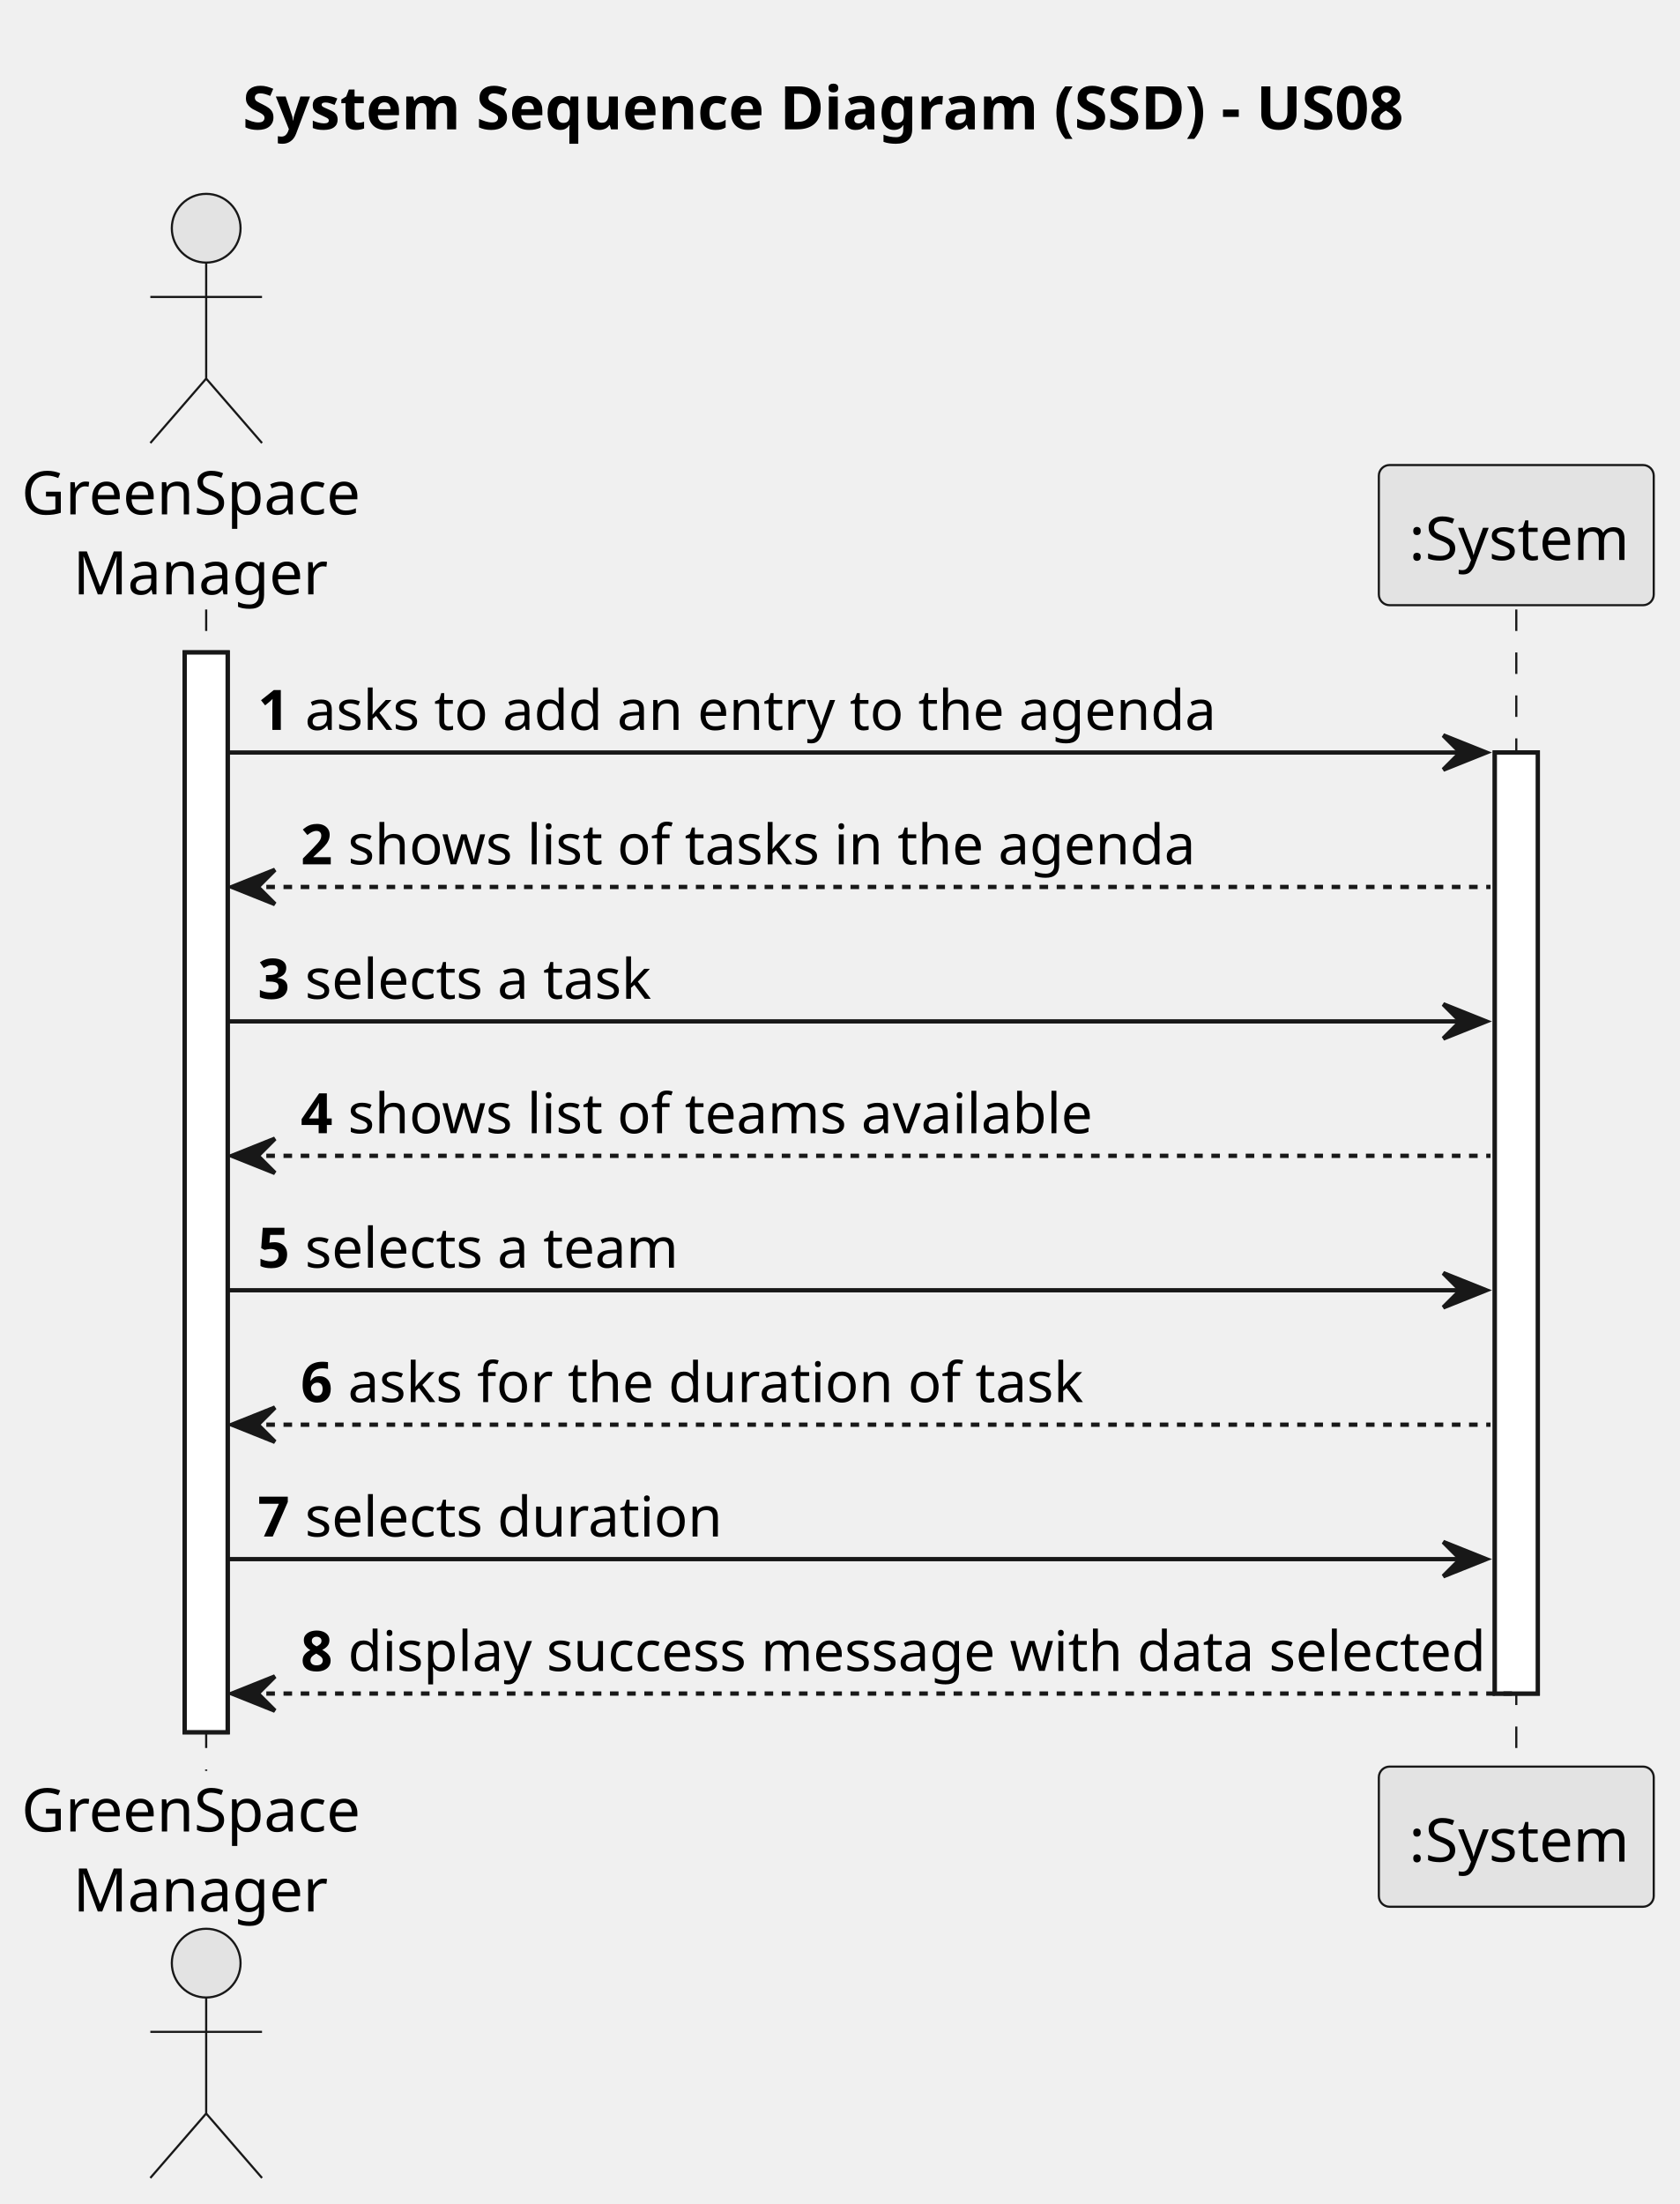
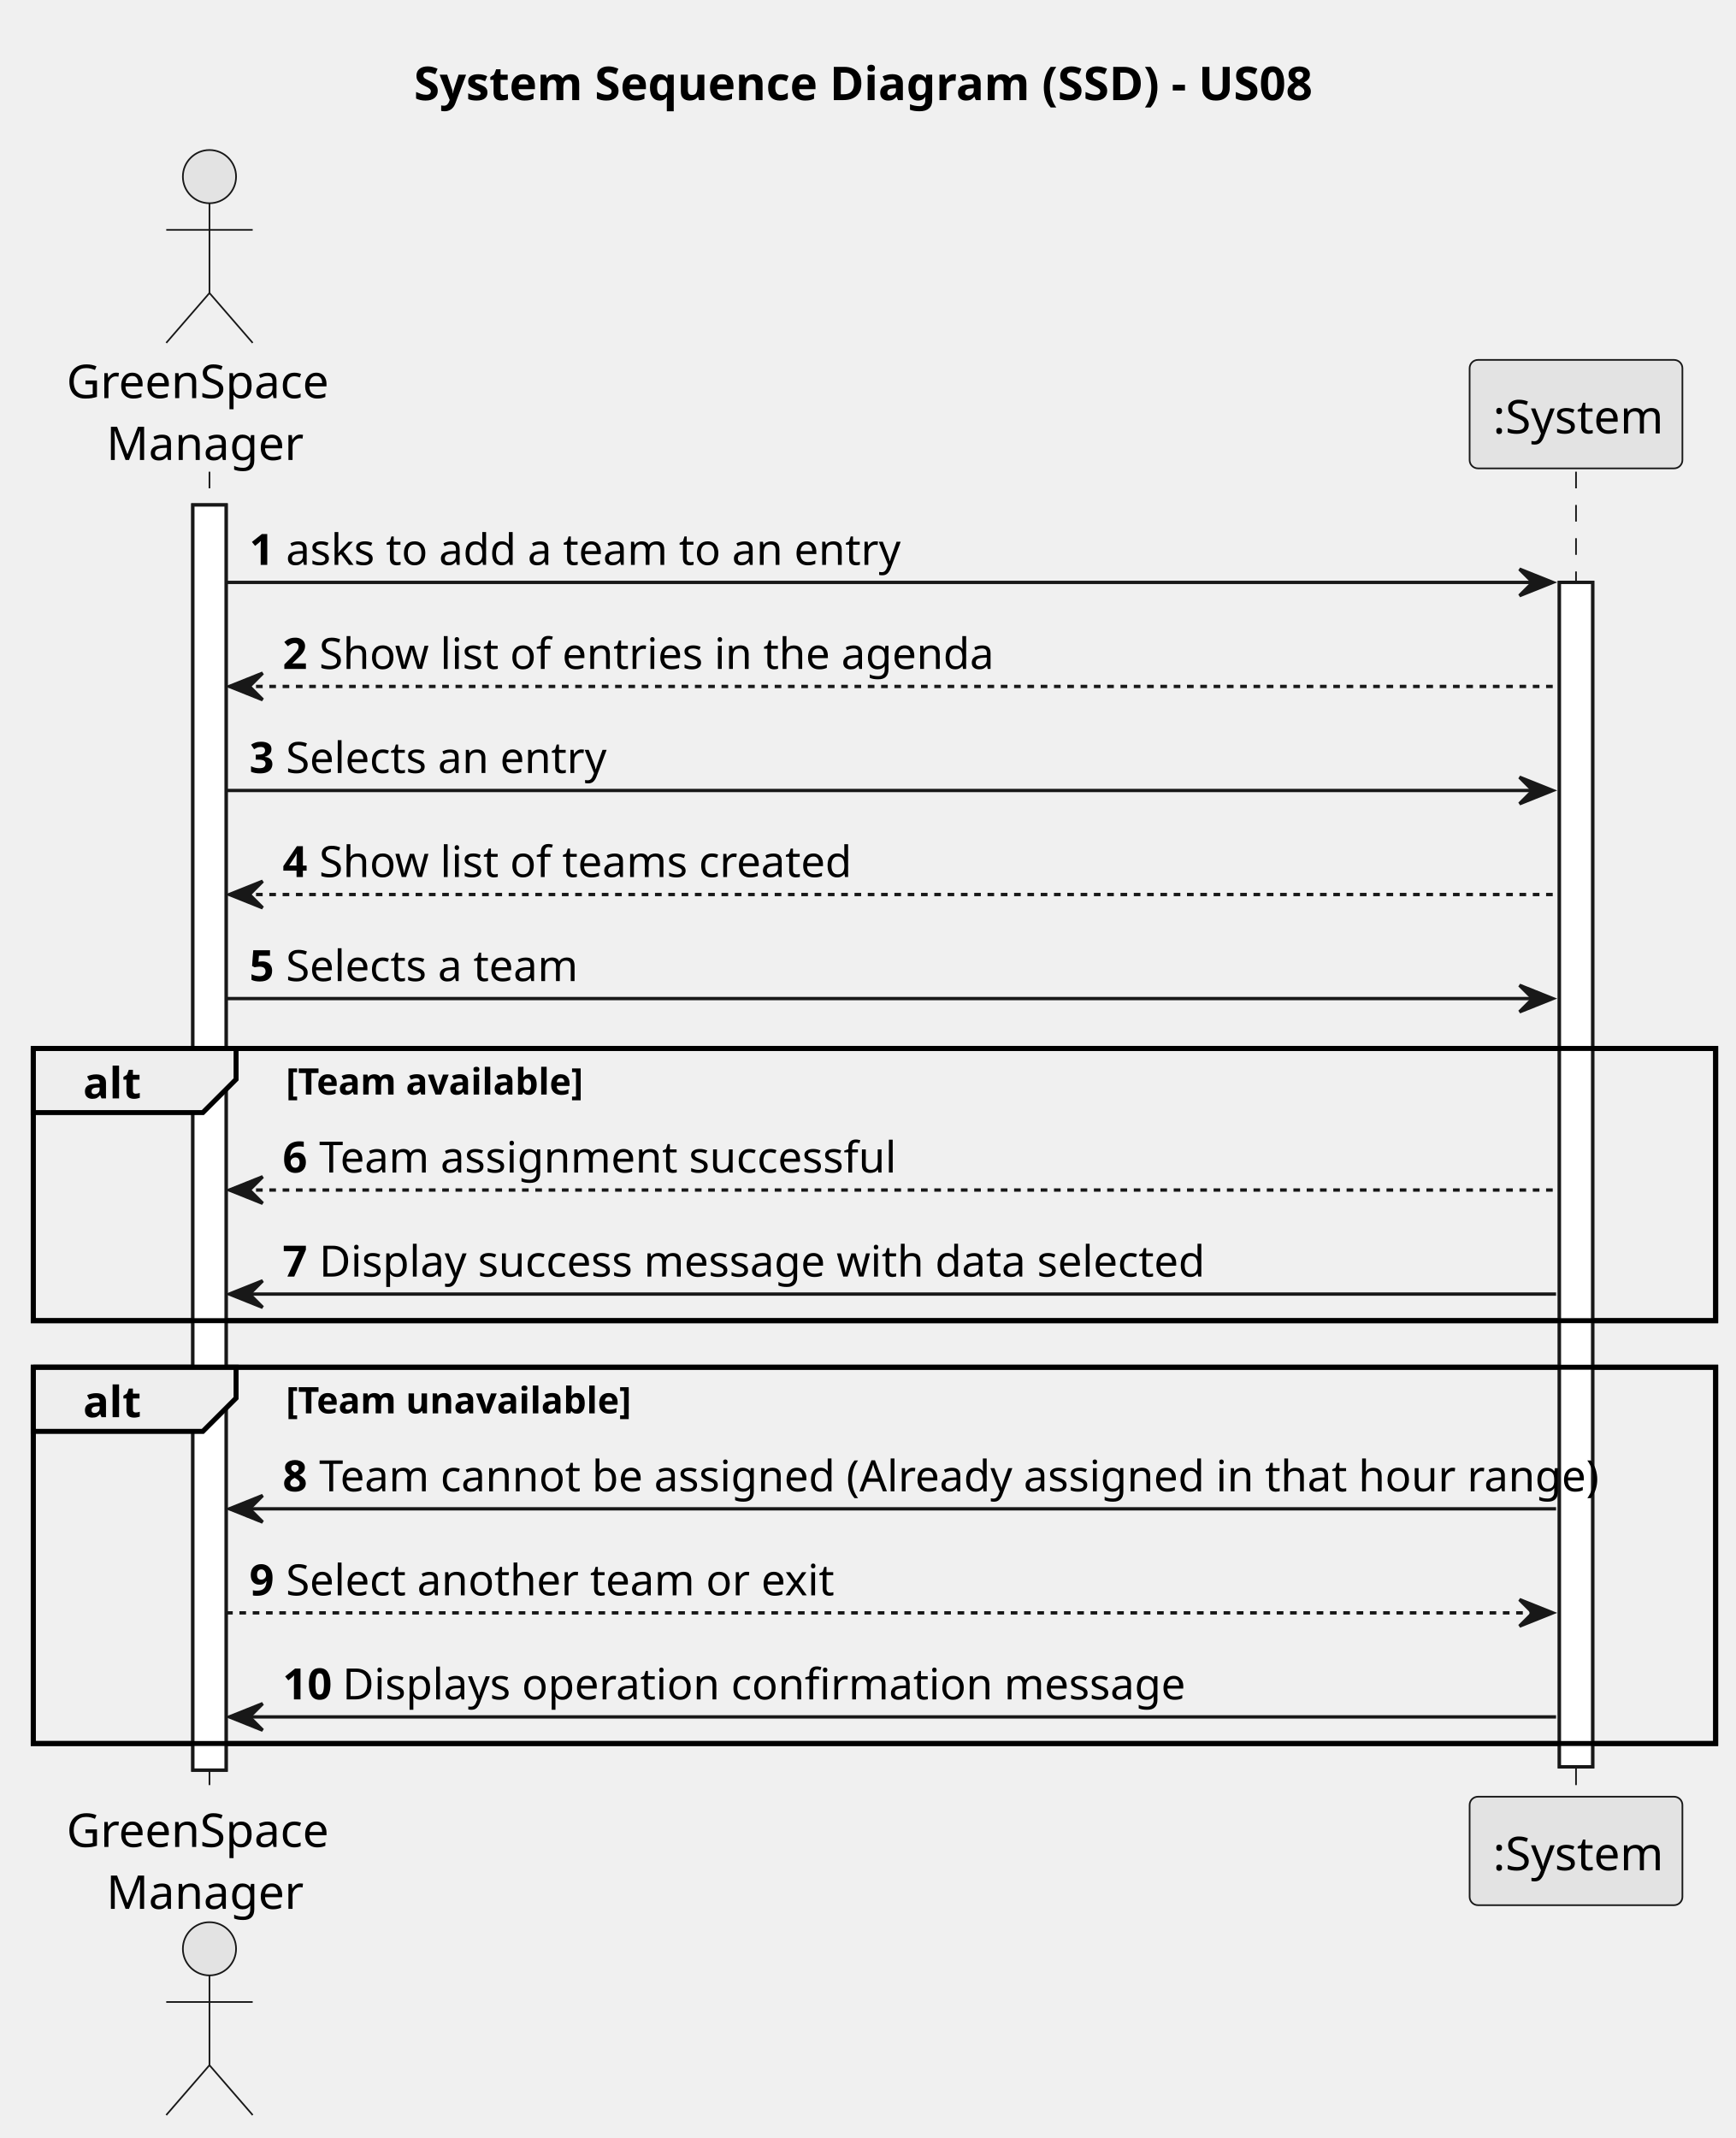
- <svg xmlns="http://www.w3.org/2000/svg" contentStyleType="text/css" height="513px" preserveAspectRatio="none" style="width:391px;height:513px;background:#FFFFFF;" version="1.1" viewBox="0 0 391 513" width="391px" zoomAndPan="magnify">
+ <svg xmlns="http://www.w3.org/2000/svg" contentStyleType="text/css" height="643px" preserveAspectRatio="none" style="width:522px;height:643px;background:#FFFFFF;" version="1.1" viewBox="0 0 522 643" width="522px" zoomAndPan="magnify">
  <defs />
  <g>
-     <text fill="#000000" font-family="sans-serif" font-size="14" font-weight="bold" lengthAdjust="spacing" textLength="276" x="56.5" y="30.107">System Sequence Diagram (SSD) - US08</text>
-     <rect fill="#FFFFFF" height="251.328" style="stroke:#181818;stroke-width:1.0;" width="10" x="43" y="151.863" />
-     <rect fill="#FFFFFF" height="219.037" style="stroke:#181818;stroke-width:1.0;" width="10" x="348" y="175.154" />
-     <line style="stroke:#181818;stroke-width:0.5;stroke-dasharray:5.0,5.0;" x1="48" x2="48" y1="141.863" y2="412.191" />
-     <line style="stroke:#181818;stroke-width:0.5;stroke-dasharray:5.0,5.0;" x1="353" x2="353" y1="141.863" y2="412.191" />
-     <text fill="#000000" font-family="sans-serif" font-size="14" lengthAdjust="spacing" textLength="80" x="5" y="119.728">GreenSpace</text>
-     <text fill="#000000" font-family="sans-serif" font-size="14" lengthAdjust="spacing" textLength="56" x="17" y="138.35">Manager</text>
-     <ellipse cx="48" cy="53.121" fill="#E3E3E3" rx="8" ry="8" style="stroke:#181818;stroke-width:0.5;" />
-     <path d="M48,61.121 L48,88.121 M35,69.121 L61,69.121 M48,88.121 L35,103.121 M48,88.121 L61,103.121 " fill="none" style="stroke:#181818;stroke-width:0.5;" />
-     <text fill="#000000" font-family="sans-serif" font-size="14" lengthAdjust="spacing" textLength="80" x="5" y="426.299">GreenSpace</text>
-     <text fill="#000000" font-family="sans-serif" font-size="14" lengthAdjust="spacing" textLength="56" x="17" y="444.92">Manager</text>
-     <ellipse cx="48" cy="456.934" fill="#E3E3E3" rx="8" ry="8" style="stroke:#181818;stroke-width:0.5;" />
-     <path d="M48,464.934 L48,491.934 M35,472.934 L61,472.934 M48,491.934 L35,506.934 M48,491.934 L61,506.934 " fill="none" style="stroke:#181818;stroke-width:0.5;" />
-     <rect fill="#E3E3E3" height="32.621" rx="2.5" ry="2.5" style="stroke:#181818;stroke-width:0.5;" width="64" x="321" y="108.242" />
-     <text fill="#000000" font-family="sans-serif" font-size="14" lengthAdjust="spacing" textLength="50" x="328" y="130.35">:System</text>
-     <rect fill="#E3E3E3" height="32.621" rx="2.5" ry="2.5" style="stroke:#181818;stroke-width:0.5;" width="64" x="321" y="411.191" />
-     <text fill="#000000" font-family="sans-serif" font-size="14" lengthAdjust="spacing" textLength="50" x="328" y="433.299">:System</text>
-     <rect fill="#FFFFFF" height="251.328" style="stroke:#181818;stroke-width:1.0;" width="10" x="43" y="151.863" />
-     <rect fill="#FFFFFF" height="219.037" style="stroke:#181818;stroke-width:1.0;" width="10" x="348" y="175.154" />
-     <polygon fill="#181818" points="336,171.154,346,175.154,336,179.154,340,175.154" style="stroke:#181818;stroke-width:1.0;" />
-     <line style="stroke:#181818;stroke-width:1.0;" x1="53" x2="342" y1="175.154" y2="175.154" />
-     <text fill="#000000" font-family="sans-serif" font-size="13" font-weight="bold" lengthAdjust="spacing" textLength="7" x="60" y="169.892">1</text>
-     <text fill="#000000" font-family="sans-serif" font-size="13" lengthAdjust="spacing" textLength="202" x="71" y="169.892">asks to add an entry to the agenda</text>
-     <polygon fill="#181818" points="64,202.445,54,206.445,64,210.445,60,206.445" style="stroke:#181818;stroke-width:1.0;" />
-     <line style="stroke:#181818;stroke-width:1.0;stroke-dasharray:2.0,2.0;" x1="58" x2="347" y1="206.445" y2="206.445" />
-     <text fill="#000000" font-family="sans-serif" font-size="13" font-weight="bold" lengthAdjust="spacing" textLength="7" x="70" y="201.183">2</text>
-     <text fill="#000000" font-family="sans-serif" font-size="13" lengthAdjust="spacing" textLength="190" x="81" y="201.183">shows list of tasks in the agenda</text>
-     <polygon fill="#181818" points="336,233.736,346,237.736,336,241.736,340,237.736" style="stroke:#181818;stroke-width:1.0;" />
-     <line style="stroke:#181818;stroke-width:1.0;" x1="53" x2="342" y1="237.736" y2="237.736" />
-     <text fill="#000000" font-family="sans-serif" font-size="13" font-weight="bold" lengthAdjust="spacing" textLength="7" x="60" y="232.474">3</text>
-     <text fill="#000000" font-family="sans-serif" font-size="13" lengthAdjust="spacing" textLength="82" x="71" y="232.474">selects a task</text>
-     <polygon fill="#181818" points="64,265.027,54,269.027,64,273.027,60,269.027" style="stroke:#181818;stroke-width:1.0;" />
-     <line style="stroke:#181818;stroke-width:1.0;stroke-dasharray:2.0,2.0;" x1="58" x2="347" y1="269.027" y2="269.027" />
-     <text fill="#000000" font-family="sans-serif" font-size="13" font-weight="bold" lengthAdjust="spacing" textLength="7" x="70" y="263.765">4</text>
-     <text fill="#000000" font-family="sans-serif" font-size="13" lengthAdjust="spacing" textLength="165" x="81" y="263.765">shows list of teams available</text>
-     <polygon fill="#181818" points="336,296.318,346,300.318,336,304.318,340,300.318" style="stroke:#181818;stroke-width:1.0;" />
-     <line style="stroke:#181818;stroke-width:1.0;" x1="53" x2="342" y1="300.318" y2="300.318" />
-     <text fill="#000000" font-family="sans-serif" font-size="13" font-weight="bold" lengthAdjust="spacing" textLength="7" x="60" y="295.056">5</text>
-     <text fill="#000000" font-family="sans-serif" font-size="13" lengthAdjust="spacing" textLength="86" x="71" y="295.056">selects a team</text>
-     <polygon fill="#181818" points="64,327.609,54,331.609,64,335.609,60,331.609" style="stroke:#181818;stroke-width:1.0;" />
-     <line style="stroke:#181818;stroke-width:1.0;stroke-dasharray:2.0,2.0;" x1="58" x2="347" y1="331.609" y2="331.609" />
-     <text fill="#000000" font-family="sans-serif" font-size="13" font-weight="bold" lengthAdjust="spacing" textLength="7" x="70" y="326.347">6</text>
-     <text fill="#000000" font-family="sans-serif" font-size="13" lengthAdjust="spacing" textLength="161" x="81" y="326.347">asks for the duration of task</text>
-     <polygon fill="#181818" points="336,358.9,346,362.9,336,366.9,340,362.9" style="stroke:#181818;stroke-width:1.0;" />
-     <line style="stroke:#181818;stroke-width:1.0;" x1="53" x2="342" y1="362.9" y2="362.9" />
-     <text fill="#000000" font-family="sans-serif" font-size="13" font-weight="bold" lengthAdjust="spacing" textLength="7" x="60" y="357.638">7</text>
-     <text fill="#000000" font-family="sans-serif" font-size="13" lengthAdjust="spacing" textLength="92" x="71" y="357.638">selects duration</text>
-     <polygon fill="#181818" points="64,390.191,54,394.191,64,398.191,60,394.191" style="stroke:#181818;stroke-width:1.0;" />
-     <line style="stroke:#181818;stroke-width:1.0;stroke-dasharray:2.0,2.0;" x1="58" x2="352" y1="394.191" y2="394.191" />
-     <text fill="#000000" font-family="sans-serif" font-size="13" font-weight="bold" lengthAdjust="spacing" textLength="7" x="70" y="388.929">8</text>
-     <text fill="#000000" font-family="sans-serif" font-size="13" lengthAdjust="spacing" textLength="260" x="81" y="388.929">display success message with data selected</text>
+     <text fill="#000000" font-family="sans-serif" font-size="14" font-weight="bold" lengthAdjust="spacing" textLength="276" x="124.5" y="30.107">System Sequence Diagram (SSD) - US08</text>
+     <rect fill="#FFFFFF" height="380.492" style="stroke:#181818;stroke-width:1.0;" width="10" x="58" y="151.863" />
+     <rect fill="#FFFFFF" height="356.201" style="stroke:#181818;stroke-width:1.0;" width="10" x="469" y="175.154" />
+     <rect fill="none" height="81.873" style="stroke:#000000;stroke-width:1.5;" width="506" x="10" y="315.318" />
+     <rect fill="none" height="113.164" style="stroke:#000000;stroke-width:1.5;" width="506" x="10" y="411.191" />
+     <line style="stroke:#181818;stroke-width:0.5;stroke-dasharray:5.0,5.0;" x1="63" x2="63" y1="141.863" y2="541.356" />
+     <line style="stroke:#181818;stroke-width:0.5;stroke-dasharray:5.0,5.0;" x1="474" x2="474" y1="141.863" y2="541.356" />
+     <text fill="#000000" font-family="sans-serif" font-size="14" lengthAdjust="spacing" textLength="80" x="20" y="119.728">GreenSpace</text>
+     <text fill="#000000" font-family="sans-serif" font-size="14" lengthAdjust="spacing" textLength="56" x="32" y="138.35">Manager</text>
+     <ellipse cx="63" cy="53.121" fill="#E3E3E3" rx="8" ry="8" style="stroke:#181818;stroke-width:0.5;" />
+     <path d="M63,61.121 L63,88.121 M50,69.121 L76,69.121 M63,88.121 L50,103.121 M63,88.121 L76,103.121 " fill="none" style="stroke:#181818;stroke-width:0.5;" />
+     <text fill="#000000" font-family="sans-serif" font-size="14" lengthAdjust="spacing" textLength="80" x="20" y="555.463">GreenSpace</text>
+     <text fill="#000000" font-family="sans-serif" font-size="14" lengthAdjust="spacing" textLength="56" x="32" y="574.084">Manager</text>
+     <ellipse cx="63" cy="586.098" fill="#E3E3E3" rx="8" ry="8" style="stroke:#181818;stroke-width:0.5;" />
+     <path d="M63,594.098 L63,621.098 M50,602.098 L76,602.098 M63,621.098 L50,636.098 M63,621.098 L76,636.098 " fill="none" style="stroke:#181818;stroke-width:0.5;" />
+     <rect fill="#E3E3E3" height="32.621" rx="2.5" ry="2.5" style="stroke:#181818;stroke-width:0.5;" width="64" x="442" y="108.242" />
+     <text fill="#000000" font-family="sans-serif" font-size="14" lengthAdjust="spacing" textLength="50" x="449" y="130.35">:System</text>
+     <rect fill="#E3E3E3" height="32.621" rx="2.5" ry="2.5" style="stroke:#181818;stroke-width:0.5;" width="64" x="442" y="540.356" />
+     <text fill="#000000" font-family="sans-serif" font-size="14" lengthAdjust="spacing" textLength="50" x="449" y="562.463">:System</text>
+     <rect fill="#FFFFFF" height="380.492" style="stroke:#181818;stroke-width:1.0;" width="10" x="58" y="151.863" />
+     <rect fill="#FFFFFF" height="356.201" style="stroke:#181818;stroke-width:1.0;" width="10" x="469" y="175.154" />
+     <polygon fill="#181818" points="457,171.154,467,175.154,457,179.154,461,175.154" style="stroke:#181818;stroke-width:1.0;" />
+     <line style="stroke:#181818;stroke-width:1.0;" x1="68" x2="463" y1="175.154" y2="175.154" />
+     <text fill="#000000" font-family="sans-serif" font-size="13" font-weight="bold" lengthAdjust="spacing" textLength="7" x="75" y="169.892">1</text>
+     <text fill="#000000" font-family="sans-serif" font-size="13" lengthAdjust="spacing" textLength="178" x="86" y="169.892">asks to add a team to an entry</text>
+     <polygon fill="#181818" points="79,202.445,69,206.445,79,210.445,75,206.445" style="stroke:#181818;stroke-width:1.0;" />
+     <line style="stroke:#181818;stroke-width:1.0;stroke-dasharray:2.0,2.0;" x1="73" x2="468" y1="206.445" y2="206.445" />
+     <text fill="#000000" font-family="sans-serif" font-size="13" font-weight="bold" lengthAdjust="spacing" textLength="7" x="85" y="201.183">2</text>
+     <text fill="#000000" font-family="sans-serif" font-size="13" lengthAdjust="spacing" textLength="192" x="96" y="201.183">Show list of entries in the agenda</text>
+     <polygon fill="#181818" points="457,233.736,467,237.736,457,241.736,461,237.736" style="stroke:#181818;stroke-width:1.0;" />
+     <line style="stroke:#181818;stroke-width:1.0;" x1="68" x2="463" y1="237.736" y2="237.736" />
+     <text fill="#000000" font-family="sans-serif" font-size="13" font-weight="bold" lengthAdjust="spacing" textLength="7" x="75" y="232.474">3</text>
+     <text fill="#000000" font-family="sans-serif" font-size="13" lengthAdjust="spacing" textLength="95" x="86" y="232.474">Selects an entry</text>
+     <polygon fill="#181818" points="79,265.027,69,269.027,79,273.027,75,269.027" style="stroke:#181818;stroke-width:1.0;" />
+     <line style="stroke:#181818;stroke-width:1.0;stroke-dasharray:2.0,2.0;" x1="73" x2="468" y1="269.027" y2="269.027" />
+     <text fill="#000000" font-family="sans-serif" font-size="13" font-weight="bold" lengthAdjust="spacing" textLength="7" x="85" y="263.765">4</text>
+     <text fill="#000000" font-family="sans-serif" font-size="13" lengthAdjust="spacing" textLength="154" x="96" y="263.765">Show list of teams created</text>
+     <polygon fill="#181818" points="457,296.318,467,300.318,457,304.318,461,300.318" style="stroke:#181818;stroke-width:1.0;" />
+     <line style="stroke:#181818;stroke-width:1.0;" x1="68" x2="463" y1="300.318" y2="300.318" />
+     <text fill="#000000" font-family="sans-serif" font-size="13" font-weight="bold" lengthAdjust="spacing" textLength="7" x="75" y="295.056">5</text>
+     <text fill="#000000" font-family="sans-serif" font-size="13" lengthAdjust="spacing" textLength="88" x="86" y="295.056">Selects a team</text>
+     <path d="M10,315.318 L71,315.318 L71,324.609 L61,334.609 L10,334.609 L10,315.318 " fill="#EEEEEE" style="stroke:#000000;stroke-width:1.5;" />
+     <rect fill="none" height="81.873" style="stroke:#000000;stroke-width:1.5;" width="506" x="10" y="315.318" />
+     <text fill="#000000" font-family="sans-serif" font-size="13" font-weight="bold" lengthAdjust="spacing" textLength="16" x="25" y="330.347">alt</text>
+     <text fill="#000000" font-family="sans-serif" font-size="11" font-weight="bold" lengthAdjust="spacing" textLength="89" x="86" y="329.188">[Team available]</text>
+     <polygon fill="#181818" points="79,353.9,69,357.9,79,361.9,75,357.9" style="stroke:#181818;stroke-width:1.0;" />
+     <line style="stroke:#181818;stroke-width:1.0;stroke-dasharray:2.0,2.0;" x1="73" x2="468" y1="357.9" y2="357.9" />
+     <text fill="#000000" font-family="sans-serif" font-size="13" font-weight="bold" lengthAdjust="spacing" textLength="7" x="85" y="352.638">6</text>
+     <text fill="#000000" font-family="sans-serif" font-size="13" lengthAdjust="spacing" textLength="169" x="96" y="352.638">Team assignment successful</text>
+     <polygon fill="#181818" points="79,385.191,69,389.191,79,393.191,75,389.191" style="stroke:#181818;stroke-width:1.0;" />
+     <line style="stroke:#181818;stroke-width:1.0;" x1="73" x2="468" y1="389.191" y2="389.191" />
+     <text fill="#000000" font-family="sans-serif" font-size="13" font-weight="bold" lengthAdjust="spacing" textLength="7" x="85" y="383.929">7</text>
+     <text fill="#000000" font-family="sans-serif" font-size="13" lengthAdjust="spacing" textLength="262" x="96" y="383.929">Display success message with data selected</text>
+     <path d="M10,411.191 L71,411.191 L71,420.482 L61,430.482 L10,430.482 L10,411.191 " fill="#EEEEEE" style="stroke:#000000;stroke-width:1.5;" />
+     <rect fill="none" height="113.164" style="stroke:#000000;stroke-width:1.5;" width="506" x="10" y="411.191" />
+     <text fill="#000000" font-family="sans-serif" font-size="13" font-weight="bold" lengthAdjust="spacing" textLength="16" x="25" y="426.22">alt</text>
+     <text fill="#000000" font-family="sans-serif" font-size="11" font-weight="bold" lengthAdjust="spacing" textLength="103" x="86" y="425.062">[Team unavailable]</text>
+     <polygon fill="#181818" points="79,449.773,69,453.773,79,457.773,75,453.773" style="stroke:#181818;stroke-width:1.0;" />
+     <line style="stroke:#181818;stroke-width:1.0;" x1="73" x2="468" y1="453.773" y2="453.773" />
+     <text fill="#000000" font-family="sans-serif" font-size="13" font-weight="bold" lengthAdjust="spacing" textLength="7" x="85" y="448.511">8</text>
+     <text fill="#000000" font-family="sans-serif" font-size="13" lengthAdjust="spacing" textLength="366" x="96" y="448.511">Team cannot be assigned (Already assigned in that hour range)</text>
+     <polygon fill="#181818" points="457,481.065,467,485.065,457,489.065,461,485.065" style="stroke:#181818;stroke-width:1.0;" />
+     <line style="stroke:#181818;stroke-width:1.0;stroke-dasharray:2.0,2.0;" x1="68" x2="463" y1="485.065" y2="485.065" />
+     <text fill="#000000" font-family="sans-serif" font-size="13" font-weight="bold" lengthAdjust="spacing" textLength="7" x="75" y="479.802">9</text>
+     <text fill="#000000" font-family="sans-serif" font-size="13" lengthAdjust="spacing" textLength="157" x="86" y="479.802">Select another team or exit</text>
+     <polygon fill="#181818" points="79,512.356,69,516.356,79,520.356,75,516.356" style="stroke:#181818;stroke-width:1.0;" />
+     <line style="stroke:#181818;stroke-width:1.0;" x1="73" x2="468" y1="516.356" y2="516.356" />
+     <text fill="#000000" font-family="sans-serif" font-size="13" font-weight="bold" lengthAdjust="spacing" textLength="14" x="85" y="511.093">10</text>
+     <text fill="#000000" font-family="sans-serif" font-size="13" lengthAdjust="spacing" textLength="238" x="103" y="511.093">Displays operation confirmation message</text>
  </g>
</svg>
